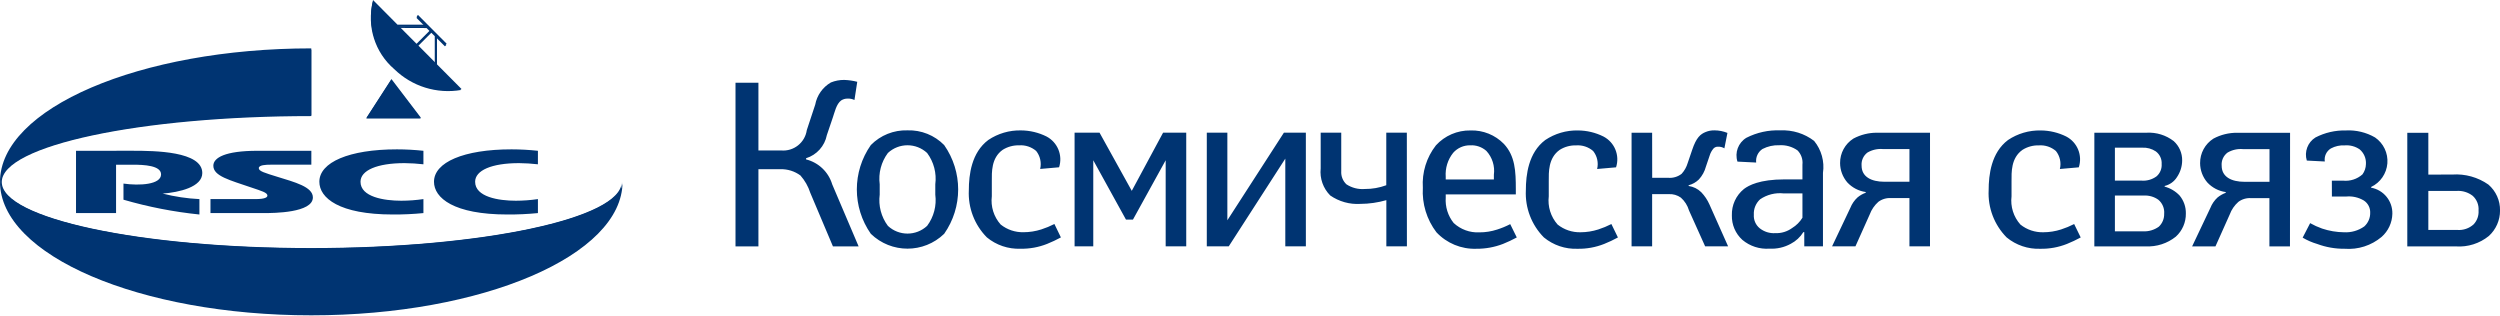
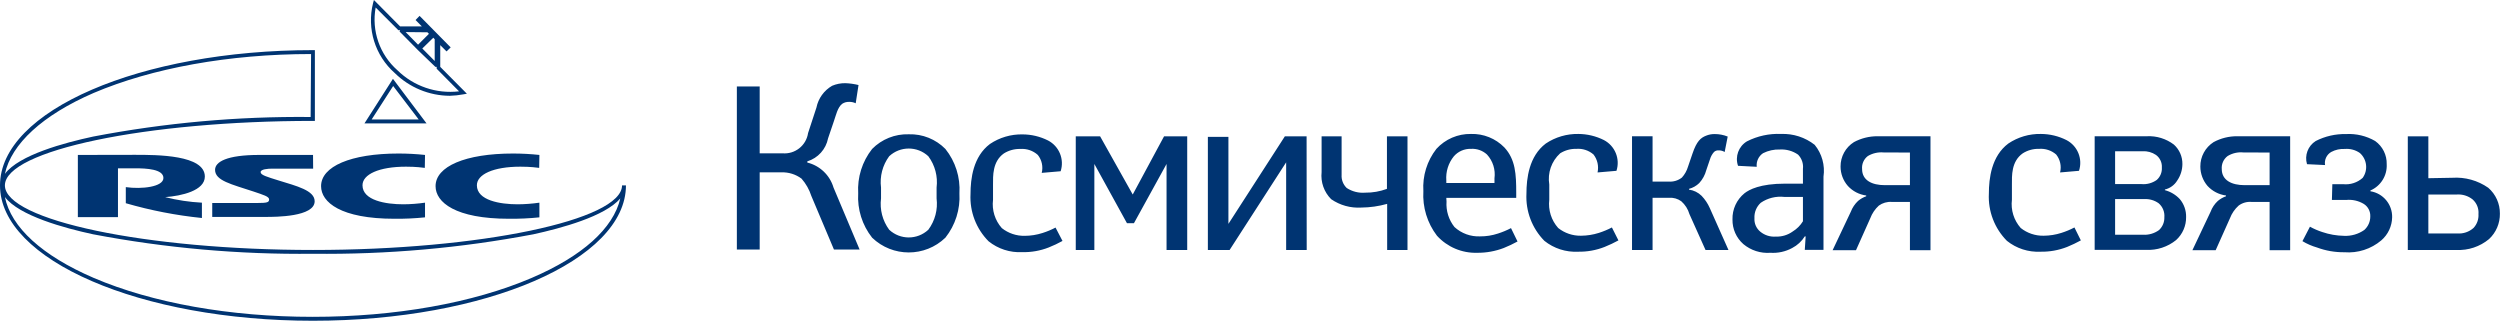
- <svg xmlns="http://www.w3.org/2000/svg" width="231" height="29.137" viewBox="0 0 231 29.137">
-   <g id="Group_697" data-name="Group 697" transform="translate(-282.822 -540.985)">
-     <path id="Path_293" data-name="Path 293" d="M309.369,550.552h-4.978c-3,0-4.078.644-4.078,1.379,0,.963,1.507,1.327,3.563,2.032.885.3,1.432.451,1.432.727,0,.146-.175.325-1.113.325h-4.147v1.293h4.944c.886,0,4.518-.019,4.518-1.447,0-.984-1.684-1.41-3.331-1.921-1.1-.342-1.667-.5-1.667-.783,0-.3.676-.32,1.084-.32h3.772Zm-21.745,0v5.756h3.7v-4.47h1.558c1.019,0,2.6.07,2.6.894,0,.952-2,1.06-3.473.85v1.489a39.545,39.545,0,0,0,7.017,1.368v-1.423a17.116,17.116,0,0,1-3.4-.51c1.527-.116,3.666-.6,3.666-1.9,0-2.019-4.419-2.057-6.455-2.057Zm32.1,0a23.247,23.247,0,0,0-2.443-.133c-4.435,0-7.173,1.2-7.173,2.994,0,1.5,1.83,3.025,6.787,3.025a26.922,26.922,0,0,0,2.829-.13v-1.293a14.426,14.426,0,0,1-2.045.151c-1.6,0-3.768-.35-3.768-1.752,0-1.046,1.518-1.722,4.068-1.722a17.023,17.023,0,0,1,1.745.108Zm10.58,0a23.189,23.189,0,0,0-2.44-.133c-4.425,0-7.163,1.2-7.163,2.994,0,1.5,1.833,3.025,6.778,3.025a26.914,26.914,0,0,0,2.825-.13v-1.293a14.339,14.339,0,0,1-2.038.151c-1.6,0-3.764-.35-3.764-1.752,0-1.046,1.513-1.722,4.059-1.722a16.938,16.938,0,0,1,1.742.108Z" transform="translate(2.222 4.366)" fill="#003472" />
-     <path id="Path_294" data-name="Path 294" d="M340.239,557.757c0,3.357-12.885,6.1-28.679,6.1s-28.6-2.74-28.6-6.1,12.8-6.094,28.6-6.094v-6.139c-15.8,0-28.683,5.5-28.683,12.233s12.885,12.234,28.683,12.234,28.679-5.5,28.679-12.234m-21.293-9.426,2.724,3.557h-5.03Zm.281-1.006a7.117,7.117,0,0,0,6.183,1.925l-2.267-2.269v-2.529l.764.764.127-.121-2.637-2.637-.124.126.765.764h-2.531l-2.256-2.256a6.218,6.218,0,0,0,1.976,6.234m3.742-.521-1.58-1.578,1.261-1.264.319.316Zm-1.707-1.7-1.589-1.587,2.538.009.317.316Z" transform="translate(0.025 0.049)" fill="#003472" />
-     <path id="Path_295" data-name="Path 295" d="M340.346,557.789c0,3.382-12.923,6.143-28.762,6.143s-28.682-2.762-28.682-6.143,12.841-6.145,28.682-6.145v-6.189c-15.84,0-28.762,5.541-28.762,12.334s12.922,12.332,28.762,12.332S340.346,564.581,340.346,557.789Zm-21.355-9.5,2.732,3.587h-5.047Zm.282-1.015a7.109,7.109,0,0,0,6.2,1.941l-2.276-2.288v-2.548l.767.769.129-.123-2.648-2.658-.124.126.768.771h-2.538l-2.261-2.276A6.3,6.3,0,0,0,319.274,547.27Zm3.752-.524-1.584-1.593,1.264-1.273.32.317Zm-1.713-1.719-1.593-1.6,2.547.01.317.319Z" transform="translate(0)" fill="#003472" />
-     <path id="Path_296" data-name="Path 296" d="M485.7,556.288h2.614a2.179,2.179,0,0,1,1.485.452,1.656,1.656,0,0,1,.541,1.362,1.69,1.69,0,0,1-.453,1.274,2.013,2.013,0,0,1-1.512.518H485.7Zm0-1.508v-3.865h-1.944v10.5h4.492a4.355,4.355,0,0,0,3.041-.961,3.164,3.164,0,0,0,1.036-2.354,3.093,3.093,0,0,0-1.077-2.4,5.2,5.2,0,0,0-3.325-.926Zm-8.911,2.027H478.1a2.7,2.7,0,0,1,1.641.367,1.3,1.3,0,0,1,.587,1.144,1.657,1.657,0,0,1-.546,1.251,2.956,2.956,0,0,1-1.874.54,6.582,6.582,0,0,1-2.029-.344,6.857,6.857,0,0,1-1.1-.5l-.692,1.341a5.855,5.855,0,0,0,1.338.581,7.076,7.076,0,0,0,2.548.446,4.739,4.739,0,0,0,3.408-1.094,2.937,2.937,0,0,0,.995-2.134,2.391,2.391,0,0,0-1.962-2.416v-.066a2.651,2.651,0,0,0,.364-4.575,4.883,4.883,0,0,0-2.7-.648,5.824,5.824,0,0,0-2.806.648,1.871,1.871,0,0,0-.8,2.136l1.662.085a1.2,1.2,0,0,1,.563-1.207,2.418,2.418,0,0,1,1.274-.282,2.132,2.132,0,0,1,1.382.367,1.645,1.645,0,0,1,.581,1.362,1.664,1.664,0,0,1-.32.951,2.342,2.342,0,0,1-1.795.579h-1.034Zm-5.765-4.382v3.021h-2.308c-1.205,0-2.112-.452-2.112-1.486a1.364,1.364,0,0,1,.538-1.211,2.406,2.406,0,0,1,1.447-.323Zm1.9-1.51h-4.9a4.548,4.548,0,0,0-2.181.54,2.657,2.657,0,0,0-1.232,2.264,2.749,2.749,0,0,0,.67,1.79,2.864,2.864,0,0,0,1.7.886v.066a2.72,2.72,0,0,0-.755.43,2.631,2.631,0,0,0-.669.974l-1.684,3.55h2.156l1.318-2.946a2.89,2.89,0,0,1,.8-1.169,1.768,1.768,0,0,1,1.189-.345h1.679v4.46h1.9Zm-16.185,5.8h2.7a2.1,2.1,0,0,1,1.315.389,1.525,1.525,0,0,1,.537,1.3,1.572,1.572,0,0,1-.493,1.188,2.306,2.306,0,0,1-1.467.43h-2.592Zm0-4.423h2.529a2.056,2.056,0,0,1,1.251.344,1.342,1.342,0,0,1,.54,1.167,1.377,1.377,0,0,1-.477,1.142,2.076,2.076,0,0,1-1.426.388h-2.417Zm-1.9,9.12h4.745a4.117,4.117,0,0,0,2.787-.9,2.83,2.83,0,0,0,.924-2.136,2.512,2.512,0,0,0-.579-1.663,2.946,2.946,0,0,0-1.381-.821v-.063a1.841,1.841,0,0,0,1.142-.822,2.758,2.758,0,0,0,.477-1.531,2.36,2.36,0,0,0-.781-1.792,3.767,3.767,0,0,0-2.5-.775H454.84Zm-1.865-2.064a8.049,8.049,0,0,1-1.208.5,5.376,5.376,0,0,1-1.64.26,3.252,3.252,0,0,1-2.117-.711,3.317,3.317,0,0,1-.821-2.614v-1.4c0-.8-.064-2.136,1.015-2.892a2.693,2.693,0,0,1,1.511-.411,2.177,2.177,0,0,1,1.574.519,1.94,1.94,0,0,1,.367,1.663l1.748-.154a2.38,2.38,0,0,0-1.163-2.848,5.363,5.363,0,0,0-2.354-.56,5.23,5.23,0,0,0-3.023.884c-1.553,1.166-1.79,3.217-1.79,4.641a5.79,5.79,0,0,0,1.662,4.359,4.612,4.612,0,0,0,3.11,1.05,6.361,6.361,0,0,0,2.46-.446,12.388,12.388,0,0,0,1.274-.6Zm-15.219-6.928v3.021H435.45c-1.211,0-2.117-.452-2.117-1.486a1.374,1.374,0,0,1,.538-1.211,2.417,2.417,0,0,1,1.447-.323Zm1.9-1.51h-4.9a4.594,4.594,0,0,0-2.177.54,2.652,2.652,0,0,0-1.232,2.264,2.755,2.755,0,0,0,.669,1.79,2.872,2.872,0,0,0,1.7.886v.066a2.5,2.5,0,0,0-.755.43,2.64,2.64,0,0,0-.67.974l-1.685,3.55h2.159l1.319-2.946a2.922,2.922,0,0,1,.8-1.169,1.78,1.78,0,0,1,1.186-.345h1.685v4.46h1.9Zm-11.787,7.855a2.873,2.873,0,0,1-.952.951,2.473,2.473,0,0,1-1.555.474,2.1,2.1,0,0,1-1.444-.453,1.492,1.492,0,0,1-.541-1.251,1.794,1.794,0,0,1,.582-1.425,3.239,3.239,0,0,1,2.18-.543h1.73Zm.17,2.646h1.726v-6.792a3.792,3.792,0,0,0-.818-2.953,4.752,4.752,0,0,0-3.108-.973,6.34,6.34,0,0,0-3.154.687,1.9,1.9,0,0,0-.821,2.2l1.729.086a1.32,1.32,0,0,1,.582-1.252,3.121,3.121,0,0,1,1.555-.347,2.638,2.638,0,0,1,1.682.475,1.615,1.615,0,0,1,.456,1.318v1.362h-1.643c-2.33,0-3.325.559-3.758.884a3.007,3.007,0,0,0-1.119,2.437,2.953,2.953,0,0,0,.97,2.269,3.5,3.5,0,0,0,2.506.81,3.66,3.66,0,0,0,1.963-.446,3,3,0,0,0,1.164-1.078h.086Zm-14.059-10.5h-1.9v10.5h1.9v-4.826h1.534a1.755,1.755,0,0,1,1.122.323,2.549,2.549,0,0,1,.752,1.188l1.491,3.315H421l-1.727-3.876a3.97,3.97,0,0,0-.753-1.125,2.077,2.077,0,0,0-1.169-.579v-.066a2.1,2.1,0,0,0,.948-.537,2.834,2.834,0,0,0,.651-1.191l.344-1.014a1.785,1.785,0,0,1,.369-.669.553.553,0,0,1,.432-.152,1.023,1.023,0,0,1,.56.152l.282-1.426a3.2,3.2,0,0,0-1.21-.236,2.019,2.019,0,0,0-.8.151c-.477.193-.865.5-1.252,1.663l-.411,1.207a2.544,2.544,0,0,1-.56.995,1.779,1.779,0,0,1-1.254.367h-1.466Zm-3.764,8.437a8.243,8.243,0,0,1-1.208.5,5.408,5.408,0,0,1-1.643.26,3.262,3.262,0,0,1-2.117-.711,3.343,3.343,0,0,1-.819-2.614v-1.4c0-.8-.063-2.136,1.015-2.892a2.7,2.7,0,0,1,1.511-.411,2.172,2.172,0,0,1,1.574.519,1.936,1.936,0,0,1,.369,1.663l1.748-.154a2.378,2.378,0,0,0-1.166-2.848,5.34,5.34,0,0,0-2.354-.56,5.234,5.234,0,0,0-3.021.884c-1.553,1.166-1.793,3.217-1.793,4.641a5.791,5.791,0,0,0,1.666,4.359,4.606,4.606,0,0,0,3.108,1.05,6.356,6.356,0,0,0,2.46-.446,11.806,11.806,0,0,0,1.273-.6Zm-15.308-4.119v-.24a3.192,3.192,0,0,1,.689-2.223,2.046,2.046,0,0,1,1.58-.692,2.069,2.069,0,0,1,1.488.519,2.721,2.721,0,0,1,.692,2.2v.434Zm0,1.379h6.477v-.474c0-1.684-.063-3.07-1.1-4.188A4.126,4.126,0,0,0,397.2,550.7a4.229,4.229,0,0,0-3.2,1.379,5.745,5.745,0,0,0-1.207,3.91,6.192,6.192,0,0,0,1.254,4.12,4.829,4.829,0,0,0,3.691,1.524,6.684,6.684,0,0,0,2.457-.446,11.929,11.929,0,0,0,1.278-.6l-.607-1.23a7.56,7.56,0,0,1-1.208.5,5.165,5.165,0,0,1-1.643.26,3.252,3.252,0,0,1-2.373-.864,3.375,3.375,0,0,1-.734-2.352Zm-3.593-5.7h-1.9v4.855a5.637,5.637,0,0,1-1.983.347,2.7,2.7,0,0,1-1.7-.432,1.533,1.533,0,0,1-.478-1.21v-3.56h-1.9v3.3a3.084,3.084,0,0,0,.882,2.5,4.409,4.409,0,0,0,2.785.778,8.84,8.84,0,0,0,2.4-.345v4.264h1.9Zm-9.331,0h-2.03l-5.223,8.092v-8.092h-1.9v10.5h2.029l5.225-8.105v8.105h1.9Zm-21.369,10.5h1.726v-7.953l3.021,5.481h.647l3.022-5.481v7.953h1.9v-10.5h-2.14l-2.892,5.373-2.977-5.373h-2.308Zm-1.865-2.064a8.024,8.024,0,0,1-1.207.5,5.4,5.4,0,0,1-1.643.26,3.258,3.258,0,0,1-2.115-.711,3.321,3.321,0,0,1-.818-2.614v-1.4c0-.8-.066-2.136,1.009-2.892a2.719,2.719,0,0,1,1.515-.411,2.185,2.185,0,0,1,1.574.519,1.955,1.955,0,0,1,.369,1.663l1.748-.154a2.388,2.388,0,0,0-1.166-2.848,5.363,5.363,0,0,0-2.354-.56,5.213,5.213,0,0,0-3.019.884c-1.558,1.166-1.8,3.217-1.8,4.641a5.785,5.785,0,0,0,1.666,4.359,4.6,4.6,0,0,0,3.105,1.05,6.345,6.345,0,0,0,2.46-.446,12,12,0,0,0,1.276-.6Zm-11.006-2.716a3.967,3.967,0,0,1-.755,2.889,2.658,2.658,0,0,1-3.625,0,3.968,3.968,0,0,1-.756-2.889v-.951a3.981,3.981,0,0,1,.756-2.895,2.662,2.662,0,0,1,3.625,0,3.98,3.98,0,0,1,.755,2.895Zm-2.569-5.937a4.543,4.543,0,0,0-3.388,1.36,7.149,7.149,0,0,0,0,8.2,4.87,4.87,0,0,0,6.777,0,7.143,7.143,0,0,0,0-8.2,4.544,4.544,0,0,0-3.389-1.36M331.4,546.293h-2.117v15.123H331.4v-7.135h2.027a2.986,2.986,0,0,1,1.858.582,4.5,4.5,0,0,1,.907,1.6l2.095,4.954h2.373l-2.44-5.731a3.375,3.375,0,0,0-2.416-2.31v-.108a2.805,2.805,0,0,0,1.919-2.137l.543-1.6c.171-.474.325-1.27.775-1.6a1.047,1.047,0,0,1,.607-.174,1.3,1.3,0,0,1,.625.13l.259-1.682a5.58,5.58,0,0,0-1.21-.173,3.184,3.184,0,0,0-1.23.236,3.005,3.005,0,0,0-1.444,2.049l-.778,2.354a2.2,2.2,0,0,1-2.374,1.878H331.4Z" transform="translate(21.5 2.338)" fill="#003472" />
-   </g>
+ <svg xmlns="http://www.w3.org/2000/svg" id="Layer_2" data-name="Layer 2" width="229.93" height="29.5" viewBox="0 0 229.93 29.5">
+   <defs>
+     <style>.cls-1{fill:#003472;}</style>
+   </defs>
+   <path class="cls-1" d="M29.34,15H24.39c-3,0-4.06.64-4.06,1.37,0,1,1.5,1.32,3.55,2,.88.3,1.42.45,1.42.72s-.17.33-1.1.33H20.07v1.28H25c.88,0,4.49,0,4.49-1.44,0-1-1.67-1.4-3.31-1.91-1.09-.34-1.66-.5-1.66-.77s.67-.32,1.08-.32h3.75ZM7.71,15v5.72H11.4V16.23H13c1,0,2.58.07,2.58.89s-2,1.05-3.46.84v1.48a39.44,39.44,0,0,0,7,1.36V19.39a17.29,17.29,0,0,1-3.38-.51c1.52-.11,3.65-.6,3.65-1.89,0-2-4.4-2-6.43-2Zm31.93,0a23.11,23.11,0,0,0-2.43-.13c-4.41,0-7.13,1.19-7.13,3,0,1.49,1.82,3,6.75,3a24.91,24.91,0,0,0,2.81-.13V19.39a14.68,14.68,0,0,1-2,.15c-1.6,0-3.75-.35-3.75-1.75,0-1,1.51-1.71,4-1.71.24,0,.91,0,1.73.11Zm10.52,0a22.9,22.9,0,0,0-2.42-.13c-4.4,0-7.13,1.19-7.13,3,0,1.49,1.83,3,6.75,3a24.72,24.72,0,0,0,2.8-.13V19.39a14.65,14.65,0,0,1-2,.15c-1.6,0-3.75-.35-3.75-1.75,0-1,1.51-1.71,4-1.71.24,0,.92,0,1.73.11Z" transform="translate(-0.55 -0.75)" />
+   <path class="cls-1" d="M29.33,30.25C13.46,30.25.55,24.67.55,17.8S13.46,5.36,29.33,5.36h.18v6.51h-.18C14,11.87,1,14.59,1,17.8s13,5.94,28.34,5.94S57.76,21,57.76,17.8h.36C58.12,24.67,45.21,30.25,29.33,30.25ZM1,18.87c.57,2.79,3.43,5.4,8.17,7.44,5.4,2.31,12.55,3.58,20.14,3.58s14.75-1.27,20.14-3.58c4.67-2,7.51-4.56,8.15-7.31-1.4,1.65-5.44,2.74-8,3.3a102.36,102.36,0,0,1-20.25,1.79A102,102,0,0,1,9.12,22.3C6.47,21.73,2.3,20.59,1,18.87ZM29.16,5.72c-7.53,0-14.62,1.29-20,3.58C4.45,11.34,1.59,14,1,16.74,2.3,15,6.47,13.88,9.12,13.31a100.93,100.93,0,0,1,20-1.8ZM39.78,12.1H34.07L36.69,8Zm-5.05-.36h4.33L36.71,8.66Zm7.19-2.18a7.26,7.26,0,0,1-5.06-2.09h0a6.48,6.48,0,0,1-2-6.43l.08-.29,2.41,2.43h2l-.58-.59.37-.38L42,5.11l-.38.37-.58-.58v2l2.45,2.47-.34.06A7.85,7.85,0,0,1,41.92,9.56ZM37.1,7.21a6.92,6.92,0,0,0,5.67,1.94L40.71,7.07V6.9l-.12,0L39,5.37h0L37.3,3.65l.05-.12h-.16L35.1,1.44a6.21,6.21,0,0,0,2,5.77Zm2.29-2,1.14,1.15v-2l-.13-.14ZM37.86,3.7,39,4.86l1-1-.14-.14Z" transform="translate(-0.55 -0.75)" />
+   <path class="cls-1" d="M223.89,18.64h2.6a2.11,2.11,0,0,1,1.47.45,1.62,1.62,0,0,1,.54,1.35,1.7,1.7,0,0,1-.45,1.27,2,2,0,0,1-1.5.51h-2.66Zm0-1.5V13.29H222V23.74h4.47a4.37,4.37,0,0,0,3-1,3.13,3.13,0,0,0,1-2.34,3.1,3.1,0,0,0-1.07-2.38,5.18,5.18,0,0,0-3.31-.92Zm-8.87,2h1.31a2.65,2.65,0,0,1,1.63.37,1.29,1.29,0,0,1,.59,1.14A1.66,1.66,0,0,1,218,21.9a3,3,0,0,1-1.87.54,6.57,6.57,0,0,1-2-.35A6.45,6.45,0,0,1,213,21.6l-.69,1.33a5.57,5.57,0,0,0,1.33.58,7,7,0,0,0,2.53.44,4.68,4.68,0,0,0,3.39-1.09,2.87,2.87,0,0,0,1-2.12,2.37,2.37,0,0,0-2-2.4v-.07a2.49,2.49,0,0,0,1.5-2.42A2.54,2.54,0,0,0,219,13.72a4.82,4.82,0,0,0-2.68-.64,5.83,5.83,0,0,0-2.79.64,1.88,1.88,0,0,0-.8,2.13l1.66.08a1.17,1.17,0,0,1,.56-1.2,2.37,2.37,0,0,1,1.26-.28,2.1,2.1,0,0,1,1.38.37,1.72,1.72,0,0,1,.26,2.29,2.33,2.33,0,0,1-1.79.58h-1Zm-5.73-4.36v3H207c-1.2,0-2.11-.45-2.11-1.48a1.36,1.36,0,0,1,.54-1.2,2.35,2.35,0,0,1,1.44-.33Zm1.89-1.5h-4.87a4.5,4.5,0,0,0-2.17.54,2.64,2.64,0,0,0-1.22,2.25,2.75,2.75,0,0,0,.66,1.78,2.8,2.8,0,0,0,1.7.88v.07a2.46,2.46,0,0,0-.75.43,2.57,2.57,0,0,0-.67,1l-1.67,3.53h2.14l1.31-2.93a3,3,0,0,1,.8-1.17,1.74,1.74,0,0,1,1.18-.34h1.67v4.44h1.89Zm-16.1,5.78h2.69a2.08,2.08,0,0,1,1.31.38,1.52,1.52,0,0,1,.53,1.29,1.54,1.54,0,0,1-.49,1.18,2.27,2.27,0,0,1-1.46.43h-2.58Zm0-4.4h2.52a2,2,0,0,1,1.24.34,1.33,1.33,0,0,1,.54,1.16,1.4,1.4,0,0,1-.47,1.14,2.1,2.1,0,0,1-1.42.38h-2.41Zm-1.88,9.07h4.72a4.07,4.07,0,0,0,2.77-.9,2.8,2.8,0,0,0,.92-2.12,2.47,2.47,0,0,0-.58-1.65,2.89,2.89,0,0,0-1.37-.82v-.06a1.82,1.82,0,0,0,1.13-.82,2.7,2.7,0,0,0,.48-1.52,2.37,2.37,0,0,0-.78-1.79,3.79,3.79,0,0,0-2.48-.77H193.2Zm-1.86-2.06a7.24,7.24,0,0,1-1.2.5,5.44,5.44,0,0,1-1.63.26,3.28,3.28,0,0,1-2.11-.71,3.31,3.31,0,0,1-.81-2.6v-1.4c0-.79-.07-2.12,1-2.87a2.66,2.66,0,0,1,1.5-.41,2.15,2.15,0,0,1,1.57.52,1.91,1.91,0,0,1,.36,1.65l1.74-.15a2.36,2.36,0,0,0-1.16-2.83,5.26,5.26,0,0,0-2.34-.56,5.18,5.18,0,0,0-3,.88c-1.55,1.16-1.79,3.2-1.79,4.61a5.75,5.75,0,0,0,1.66,4.34,4.57,4.57,0,0,0,3.09,1,6.38,6.38,0,0,0,2.45-.44,12.55,12.55,0,0,0,1.26-.6Zm-15.13-6.89v3h-2.3c-1.2,0-2.1-.45-2.1-1.48a1.35,1.35,0,0,1,.53-1.2,2.42,2.42,0,0,1,1.44-.33Zm1.89-1.5h-4.88a4.55,4.55,0,0,0-2.16.54,2.63,2.63,0,0,0-1.23,2.25,2.7,2.7,0,0,0,.67,1.78,2.77,2.77,0,0,0,1.69.88v.07a2.46,2.46,0,0,0-.75.43,2.69,2.69,0,0,0-.67,1l-1.67,3.53h2.15l1.31-2.93a3,3,0,0,1,.79-1.17,1.81,1.81,0,0,1,1.18-.34h1.68v4.44h1.89Zm-11.73,7.82a2.82,2.82,0,0,1-.94.94,2.48,2.48,0,0,1-1.55.47,2,2,0,0,1-1.43-.45,1.48,1.48,0,0,1-.54-1.24,1.79,1.79,0,0,1,.58-1.42,3.2,3.2,0,0,1,2.16-.54h1.72Zm.17,2.63h1.72V17a3.77,3.77,0,0,0-.81-2.93,4.71,4.71,0,0,0-3.09-1,6.3,6.3,0,0,0-3.14.68A1.9,1.9,0,0,0,160.4,16l1.72.09a1.33,1.33,0,0,1,.58-1.25,3.19,3.19,0,0,1,1.55-.34,2.66,2.66,0,0,1,1.67.47,1.6,1.6,0,0,1,.45,1.31v1.36h-1.63c-2.32,0-3.31.55-3.74.88a3,3,0,0,0-1.11,2.42,2.94,2.94,0,0,0,1,2.26,3.48,3.48,0,0,0,2.49.8,3.69,3.69,0,0,0,2-.44,3,3,0,0,0,1.16-1.07h.08Zm-14-10.45h-1.89V23.74h1.89v-4.8h1.53a1.7,1.7,0,0,1,1.11.32,2.5,2.5,0,0,1,.75,1.18l1.48,3.3h2.11l-1.72-3.86a3.92,3.92,0,0,0-.75-1.12,2.05,2.05,0,0,0-1.16-.57v-.07a2.11,2.11,0,0,0,.94-.53,2.82,2.82,0,0,0,.65-1.19l.34-1a1.76,1.76,0,0,1,.37-.67.55.55,0,0,1,.43-.15,1,1,0,0,1,.55.15l.28-1.42a3.15,3.15,0,0,0-1.2-.23,2,2,0,0,0-.79.15c-.48.19-.86.49-1.25,1.65l-.41,1.2a2.6,2.6,0,0,1-.56,1,1.76,1.76,0,0,1-1.24.37h-1.46Zm-3.74,8.39a7.62,7.62,0,0,1-1.2.5,5.56,5.56,0,0,1-1.64.26,3.27,3.27,0,0,1-2.1-.71,3.32,3.32,0,0,1-.82-2.6v-1.4a3.19,3.19,0,0,1,1-2.87,2.68,2.68,0,0,1,1.5-.41,2.15,2.15,0,0,1,1.57.52,2,2,0,0,1,.37,1.65l1.74-.15a2.37,2.37,0,0,0-1.16-2.83,5.3,5.3,0,0,0-2.34-.56,5.22,5.22,0,0,0-3,.88c-1.54,1.16-1.78,3.2-1.78,4.61a5.77,5.77,0,0,0,1.65,4.34,4.58,4.58,0,0,0,3.1,1,6.33,6.33,0,0,0,2.44-.44,11.81,11.81,0,0,0,1.27-.6Zm-15.23-4.09v-.24a3.14,3.14,0,0,1,.69-2.21,2,2,0,0,1,1.57-.69,2,2,0,0,1,1.48.52,2.71,2.71,0,0,1,.69,2.19v.43Zm0,1.37H140v-.47c0-1.68-.06-3.06-1.09-4.17a4.12,4.12,0,0,0-3.07-1.24,4.2,4.2,0,0,0-3.18,1.37,5.72,5.72,0,0,0-1.2,3.89,6.15,6.15,0,0,0,1.25,4.1A4.81,4.81,0,0,0,136.41,24a6.68,6.68,0,0,0,2.44-.44,11.81,11.81,0,0,0,1.27-.6l-.6-1.23a7.62,7.62,0,0,1-1.2.5,5.11,5.11,0,0,1-1.64.26,3.28,3.28,0,0,1-2.36-.86,3.38,3.38,0,0,1-.73-2.34ZM130,13.29h-1.89v4.83a5.58,5.58,0,0,1-2,.35,2.71,2.71,0,0,1-1.7-.43,1.54,1.54,0,0,1-.47-1.21V13.29H122.1v3.29a3.06,3.06,0,0,0,.88,2.49,4.4,4.4,0,0,0,2.77.77,9.07,9.07,0,0,0,2.38-.34v4.24H130Zm-9.28,0h-2l-5.19,8.05v-8h-1.89V23.74h2l5.2-8.06v8.06h1.89ZM99.49,23.74h1.71V15.83l3,5.45h.64l3-5.45v7.91h1.9V13.29h-2.13l-2.88,5.35-3-5.35H99.49Zm-1.86-2.06a7.24,7.24,0,0,1-1.2.5,5.44,5.44,0,0,1-1.63.26,3.28,3.28,0,0,1-2.11-.71,3.31,3.31,0,0,1-.81-2.6v-1.4c0-.79-.06-2.12,1-2.87a2.71,2.71,0,0,1,1.51-.41A2.16,2.16,0,0,1,96,15a1.91,1.91,0,0,1,.36,1.65l1.74-.15a2.37,2.37,0,0,0-1.16-2.83,5.26,5.26,0,0,0-2.34-.56,5.18,5.18,0,0,0-3,.88c-1.55,1.16-1.79,3.2-1.79,4.61a5.75,5.75,0,0,0,1.66,4.34,4.56,4.56,0,0,0,3.09,1A6.25,6.25,0,0,0,97,23.51a11,11,0,0,0,1.27-.6ZM86.69,19a4,4,0,0,1-.76,2.88,2.64,2.64,0,0,1-3.6,0A4,4,0,0,1,81.58,19V18a4,4,0,0,1,.75-2.88,2.64,2.64,0,0,1,3.6,0A4,4,0,0,1,86.69,18Zm-2.56-5.9a4.53,4.53,0,0,0-3.37,1.35,6,6,0,0,0-1.28,4.08,6,6,0,0,0,1.28,4.08,4.86,4.86,0,0,0,6.74,0,6,6,0,0,0,1.29-4.08,5.93,5.93,0,0,0-1.29-4.08,4.53,4.53,0,0,0-3.37-1.35M70.42,8.7h-2.1v15h2.1v-7.1h2a2.94,2.94,0,0,1,1.85.58,4.53,4.53,0,0,1,.9,1.59l2.08,4.93h2.36L77.21,18a3.35,3.35,0,0,0-2.41-2.3v-.11a2.77,2.77,0,0,0,1.91-2.12l.54-1.59c.17-.47.33-1.27.77-1.59a1.07,1.07,0,0,1,.61-.17,1.28,1.28,0,0,1,.62.13l.26-1.68a6,6,0,0,0-1.21-.17,3,3,0,0,0-1.22.24,3,3,0,0,0-1.44,2l-.77,2.35a2.19,2.19,0,0,1-2.36,1.86H70.42Z" transform="translate(-0.55 -0.75)" />
</svg>
